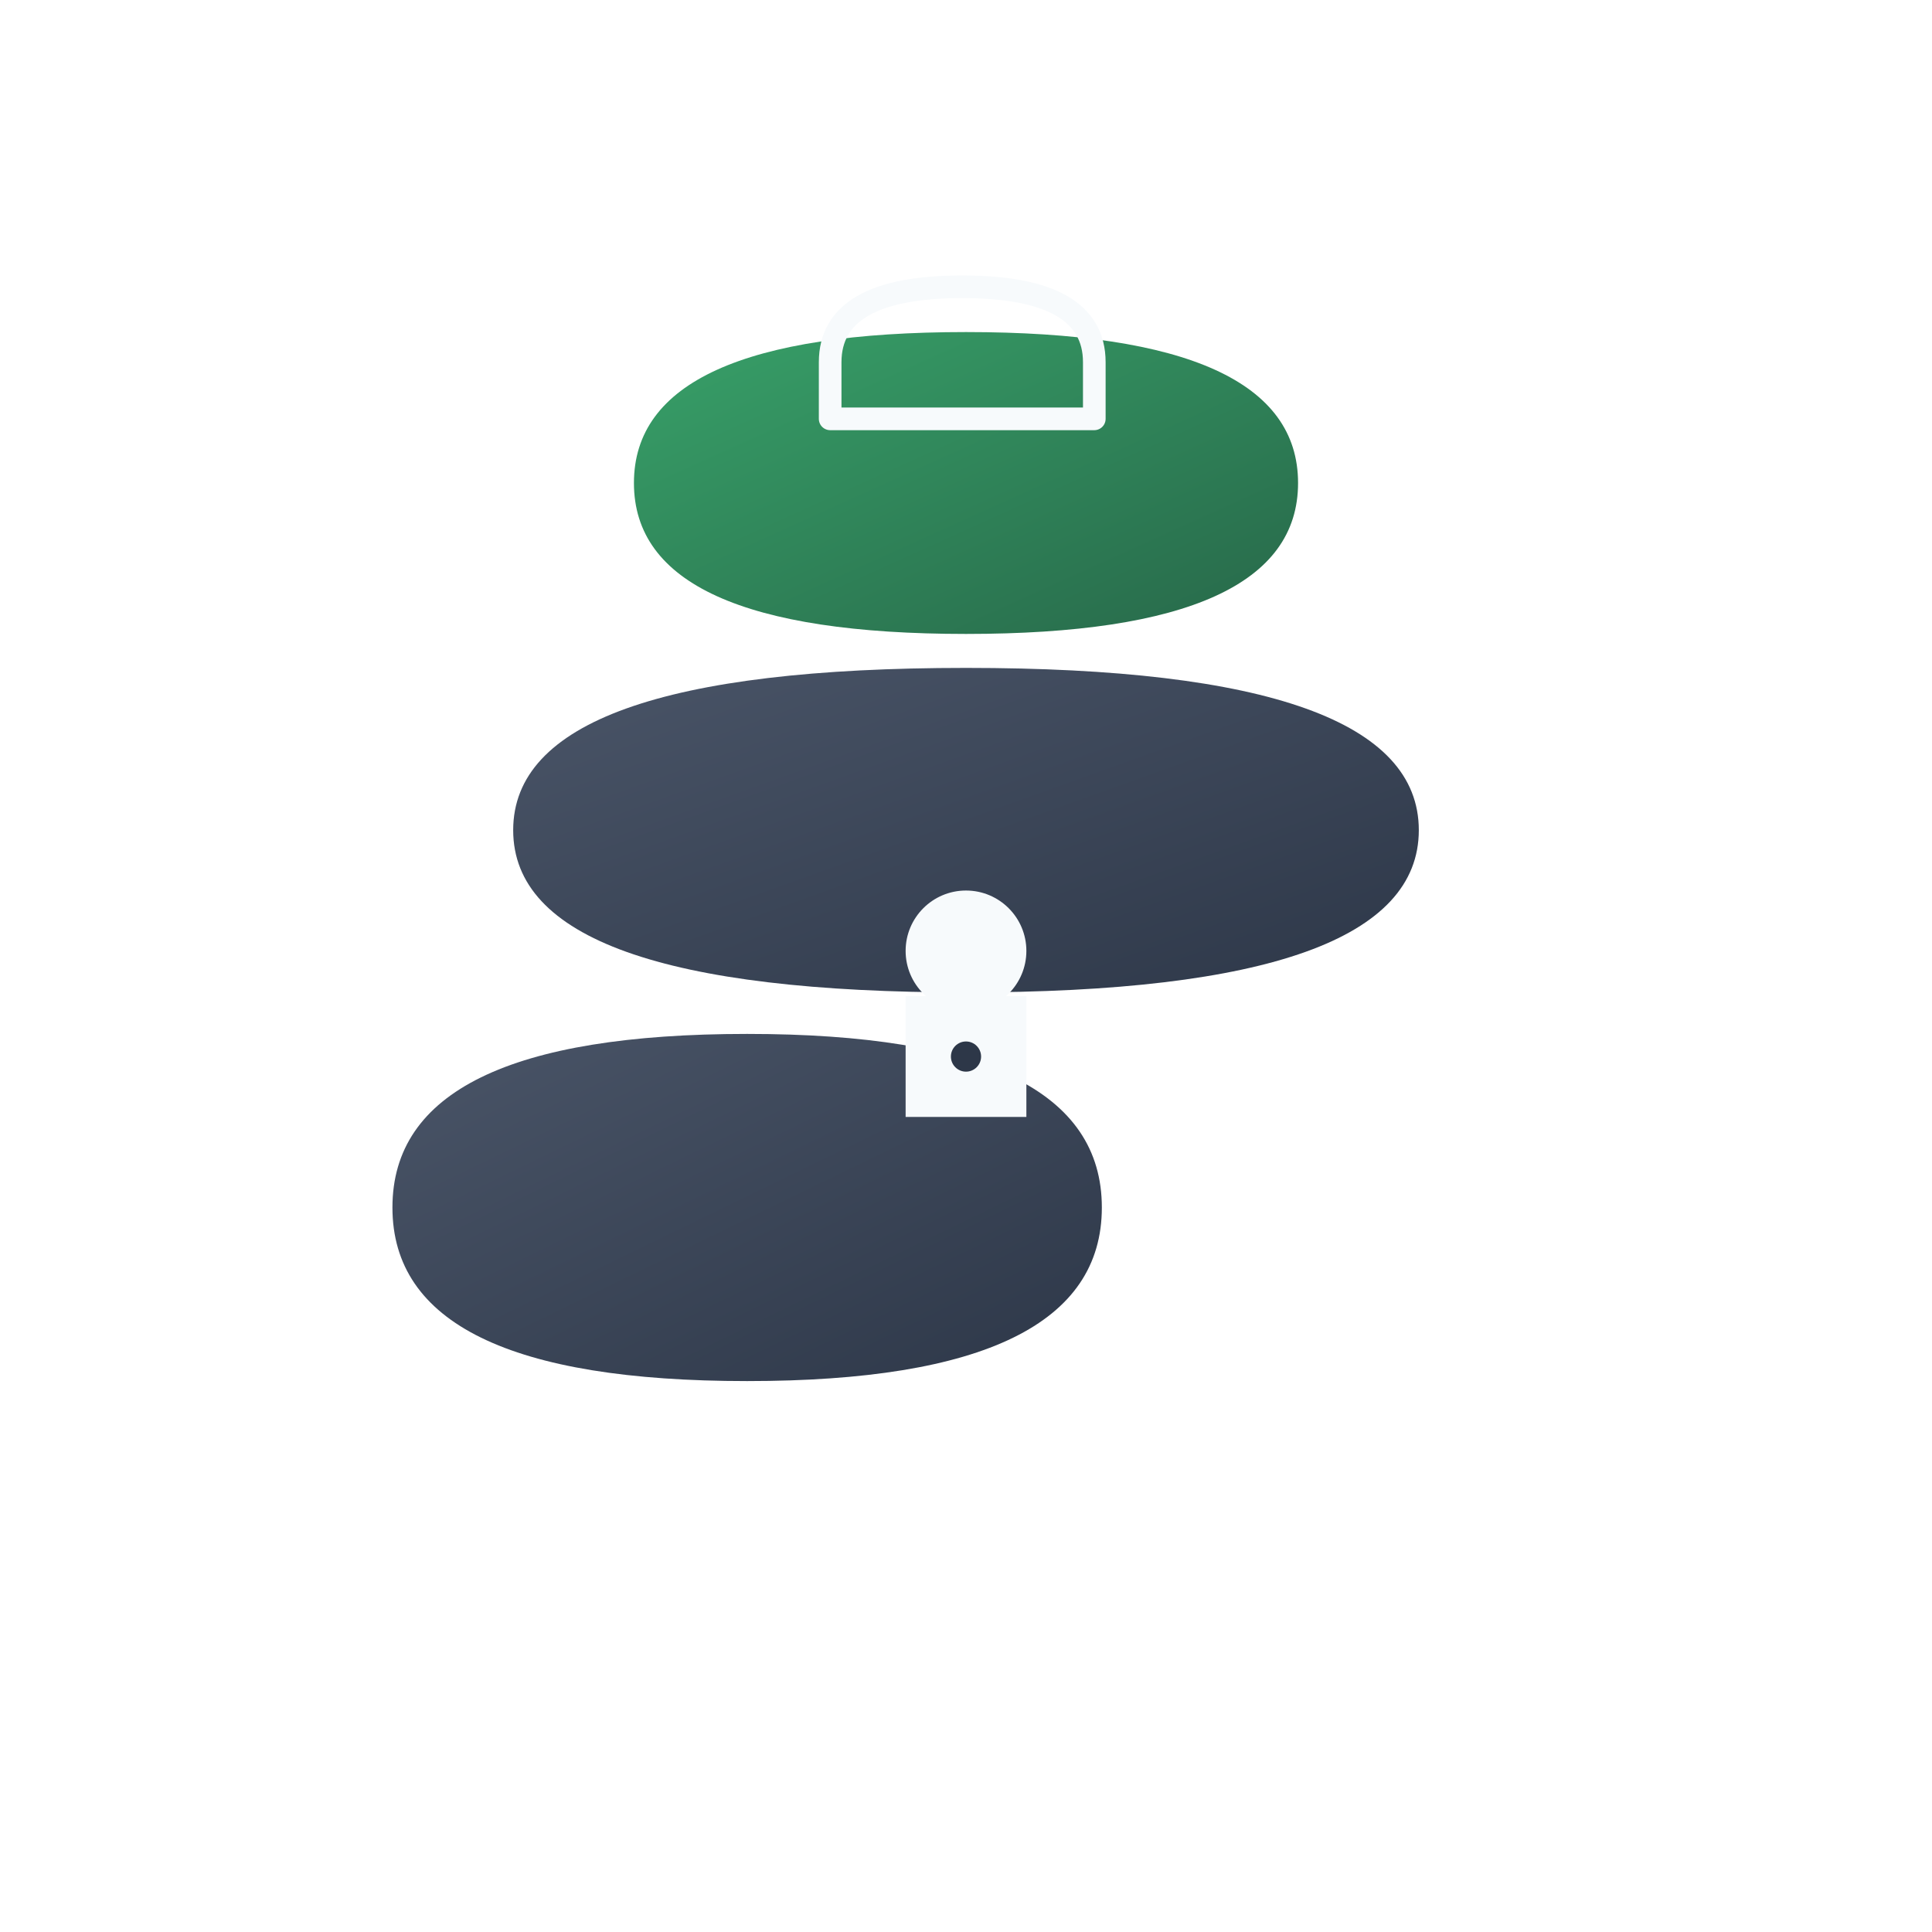
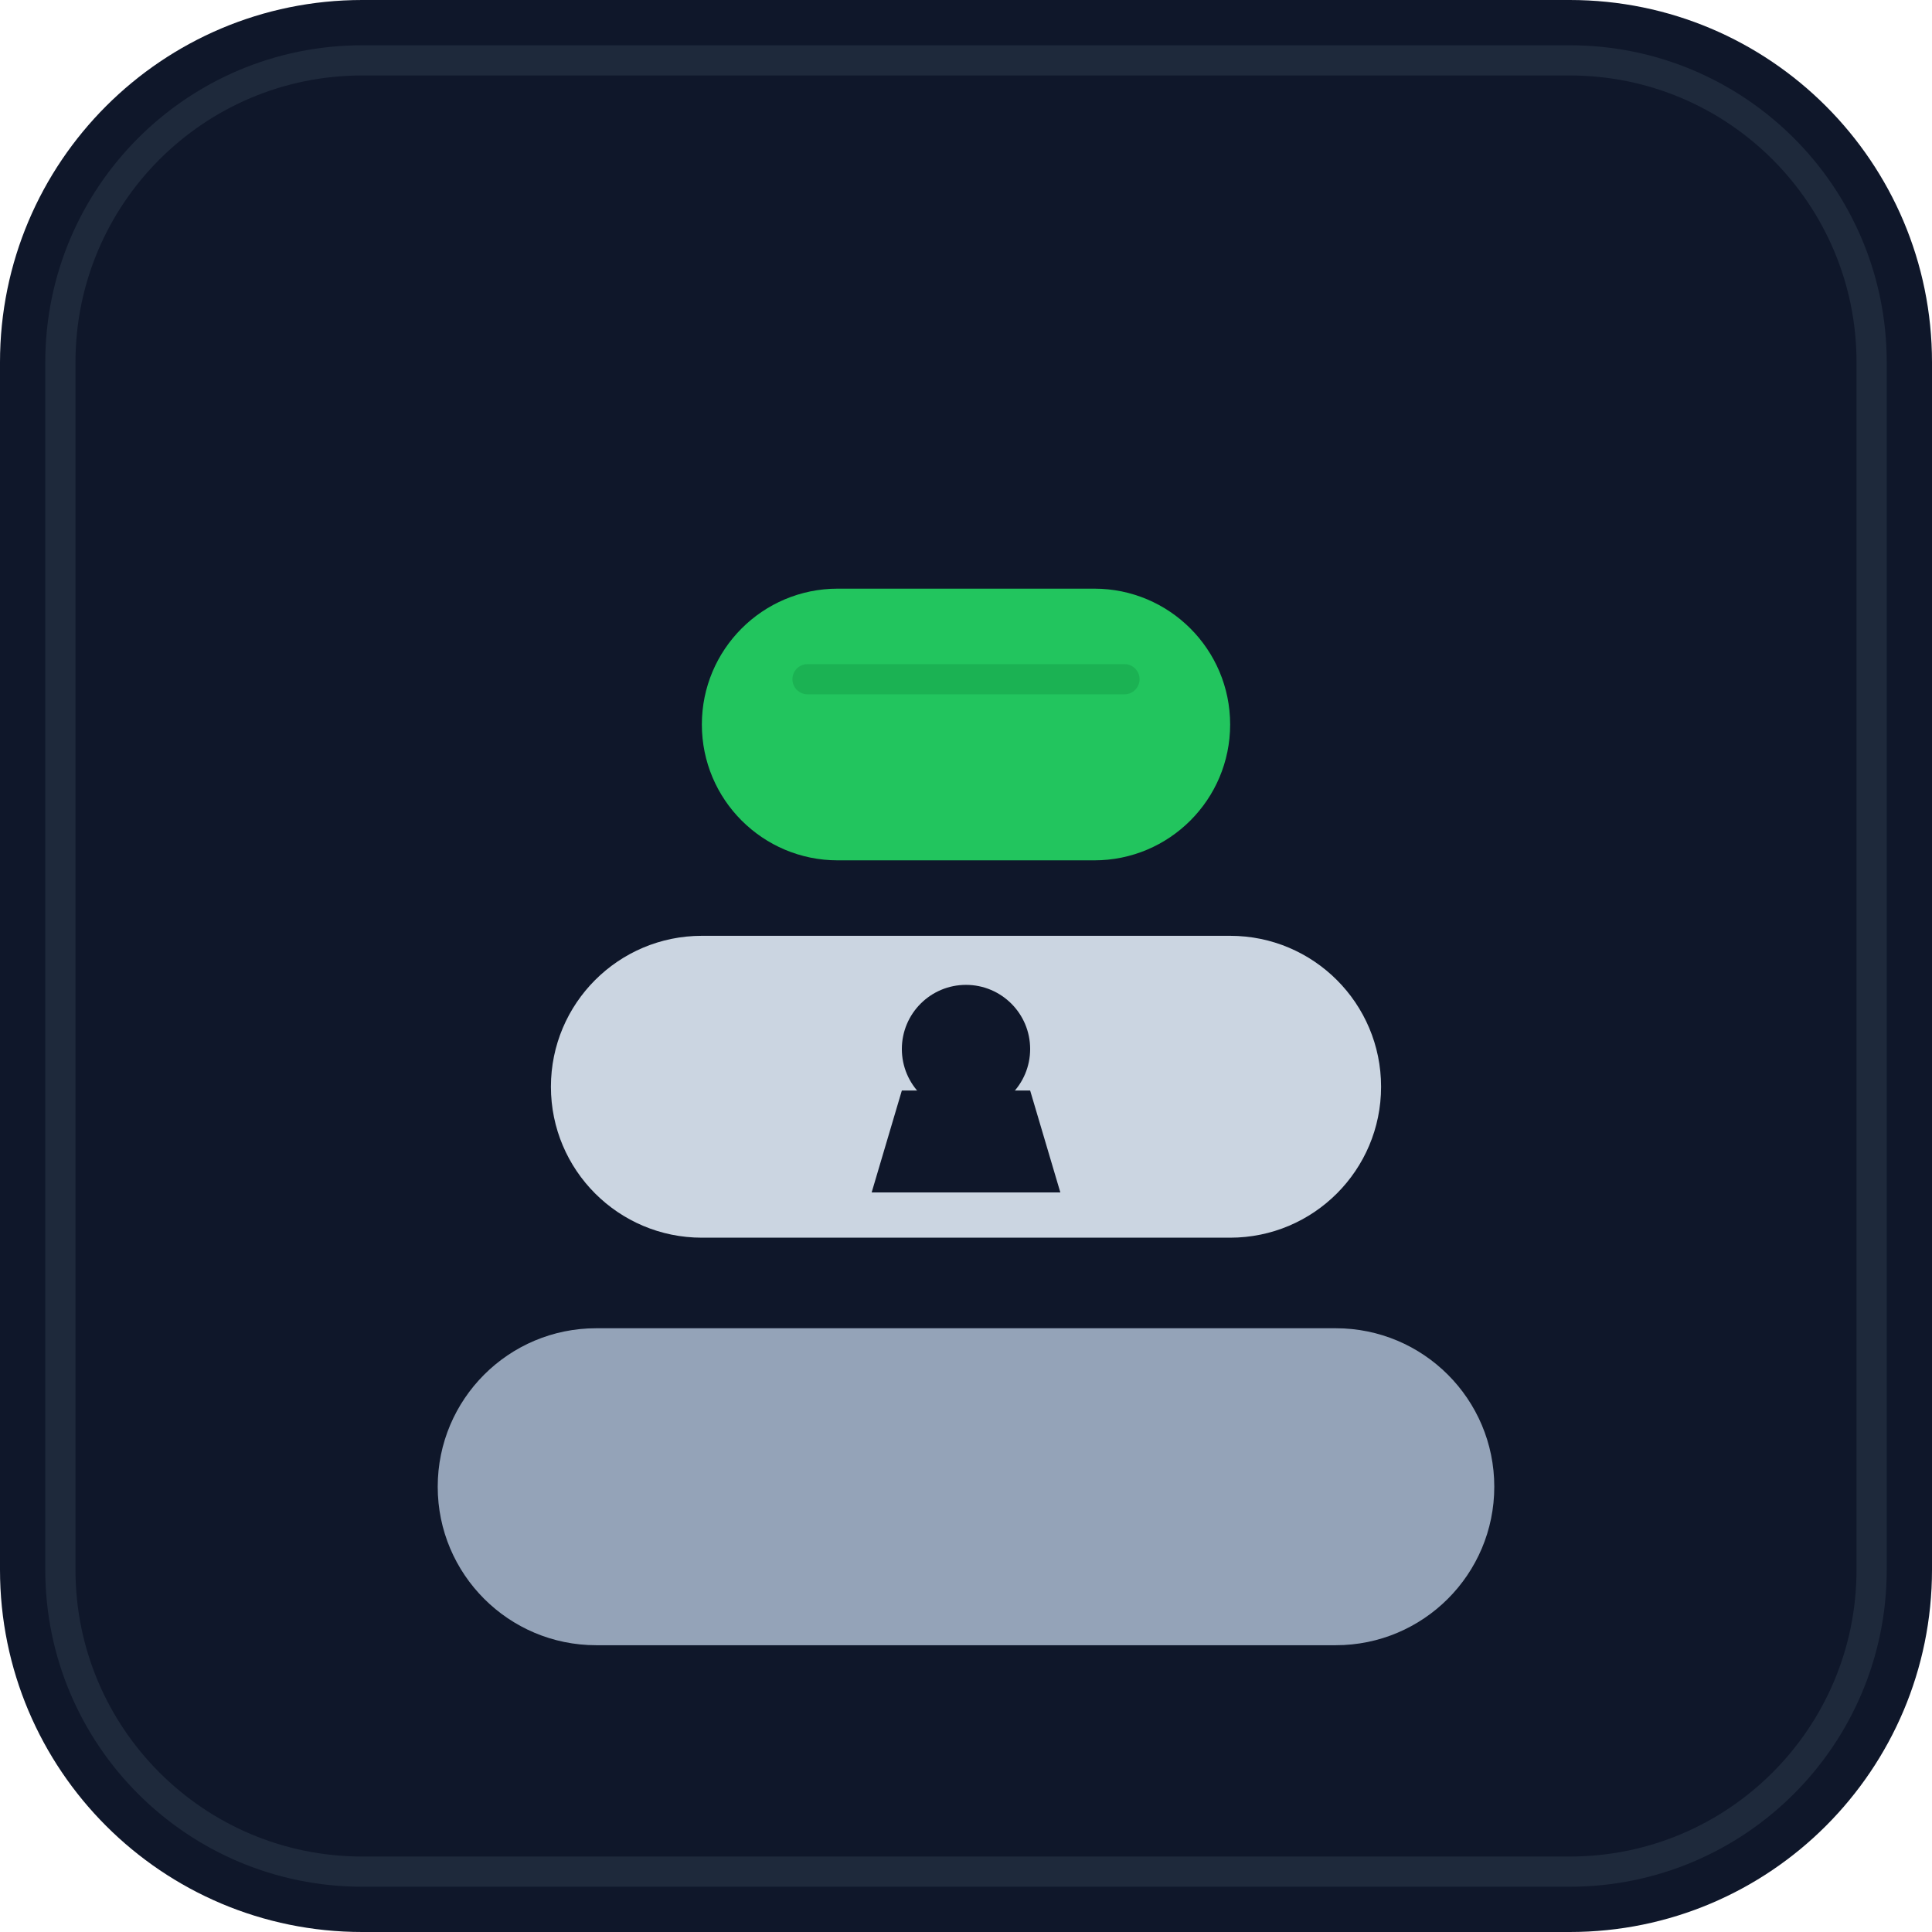
<svg xmlns="http://www.w3.org/2000/svg" viewBox="0 0 128 128" width="128" height="128">
-   <defs>
-     <linearGradient id="stoneGradient" x1="0%" y1="0%" x2="100%" y2="100%">
-       <stop offset="0%" style="stop-color:#4A5568" />
-       <stop offset="100%" style="stop-color:#2D3748" />
-     </linearGradient>
-     <linearGradient id="capstoneGradient" x1="0%" y1="0%" x2="100%" y2="100%">
-       <stop offset="0%" style="stop-color:#38A169" />
-       <stop offset="100%" style="stop-color:#276749" />
-     </linearGradient>
-   </defs>
-   <path d="M26 80 q0 11.5 23.5 11.5 23.5 0 23.5-11.5 0-11.5-23.5-11.5-23.5 0-23.5 11.5Z" fill="url(#stoneGradient)" />
-   <path d="M34 55 q0 10.75 30 10.75 30 0 30-10.75 0-10.75-30-10.75-30 0-30 10.75Z" fill="url(#stoneGradient)" />
-   <path d="M42 32 q0 10 22 10 22 0 22-10 0-10-22-10-22 0-22 10Z" fill="url(#capstoneGradient)" />
-   <path d="M55 24 q0 -5 8.75 -5 8.75 0 8.75 5 v3.75 h-17.5 v-3.75Z" fill="none" stroke="#F7FAFC" stroke-width="1.5" stroke-linecap="round" stroke-linejoin="round" />
-   <circle cx="64" cy="63" r="4" fill="#F7FAFC" />
-   <path d="M60 66 h8 v8 h-8Z" fill="#F7FAFC" />
-   <circle cx="64" cy="70" r="1" fill="#2D3748" />
+   <rect x="0" y="0" width="128" height="128" rx="24" fill="#0F172A" />
+   <rect x="4" y="4" width="120" height="120" rx="20" fill="none" stroke="#1E293B" stroke-width="2" />
+   <rect x="29" y="88" width="70" height="21" rx="10.5" fill="#94A3B8" />
+   <rect x="36.5" y="62" width="55" height="20" rx="10" fill="#CBD5E1" />
+   <circle cx="64" cy="69.5" r="4.25" fill="#0F172A" />
+   <path d="M59.75 72.25 L68.25 72.25 L70.25 79 L57.75 79 Z" fill="#0F172A" />
+   <rect x="46.5" y="39" width="35" height="18" rx="9" fill="#22C55E" />
+   <rect x="52.5" y="44" width="23" height="2" rx="1" fill="#16A34A" opacity="0.55" />
</svg>
